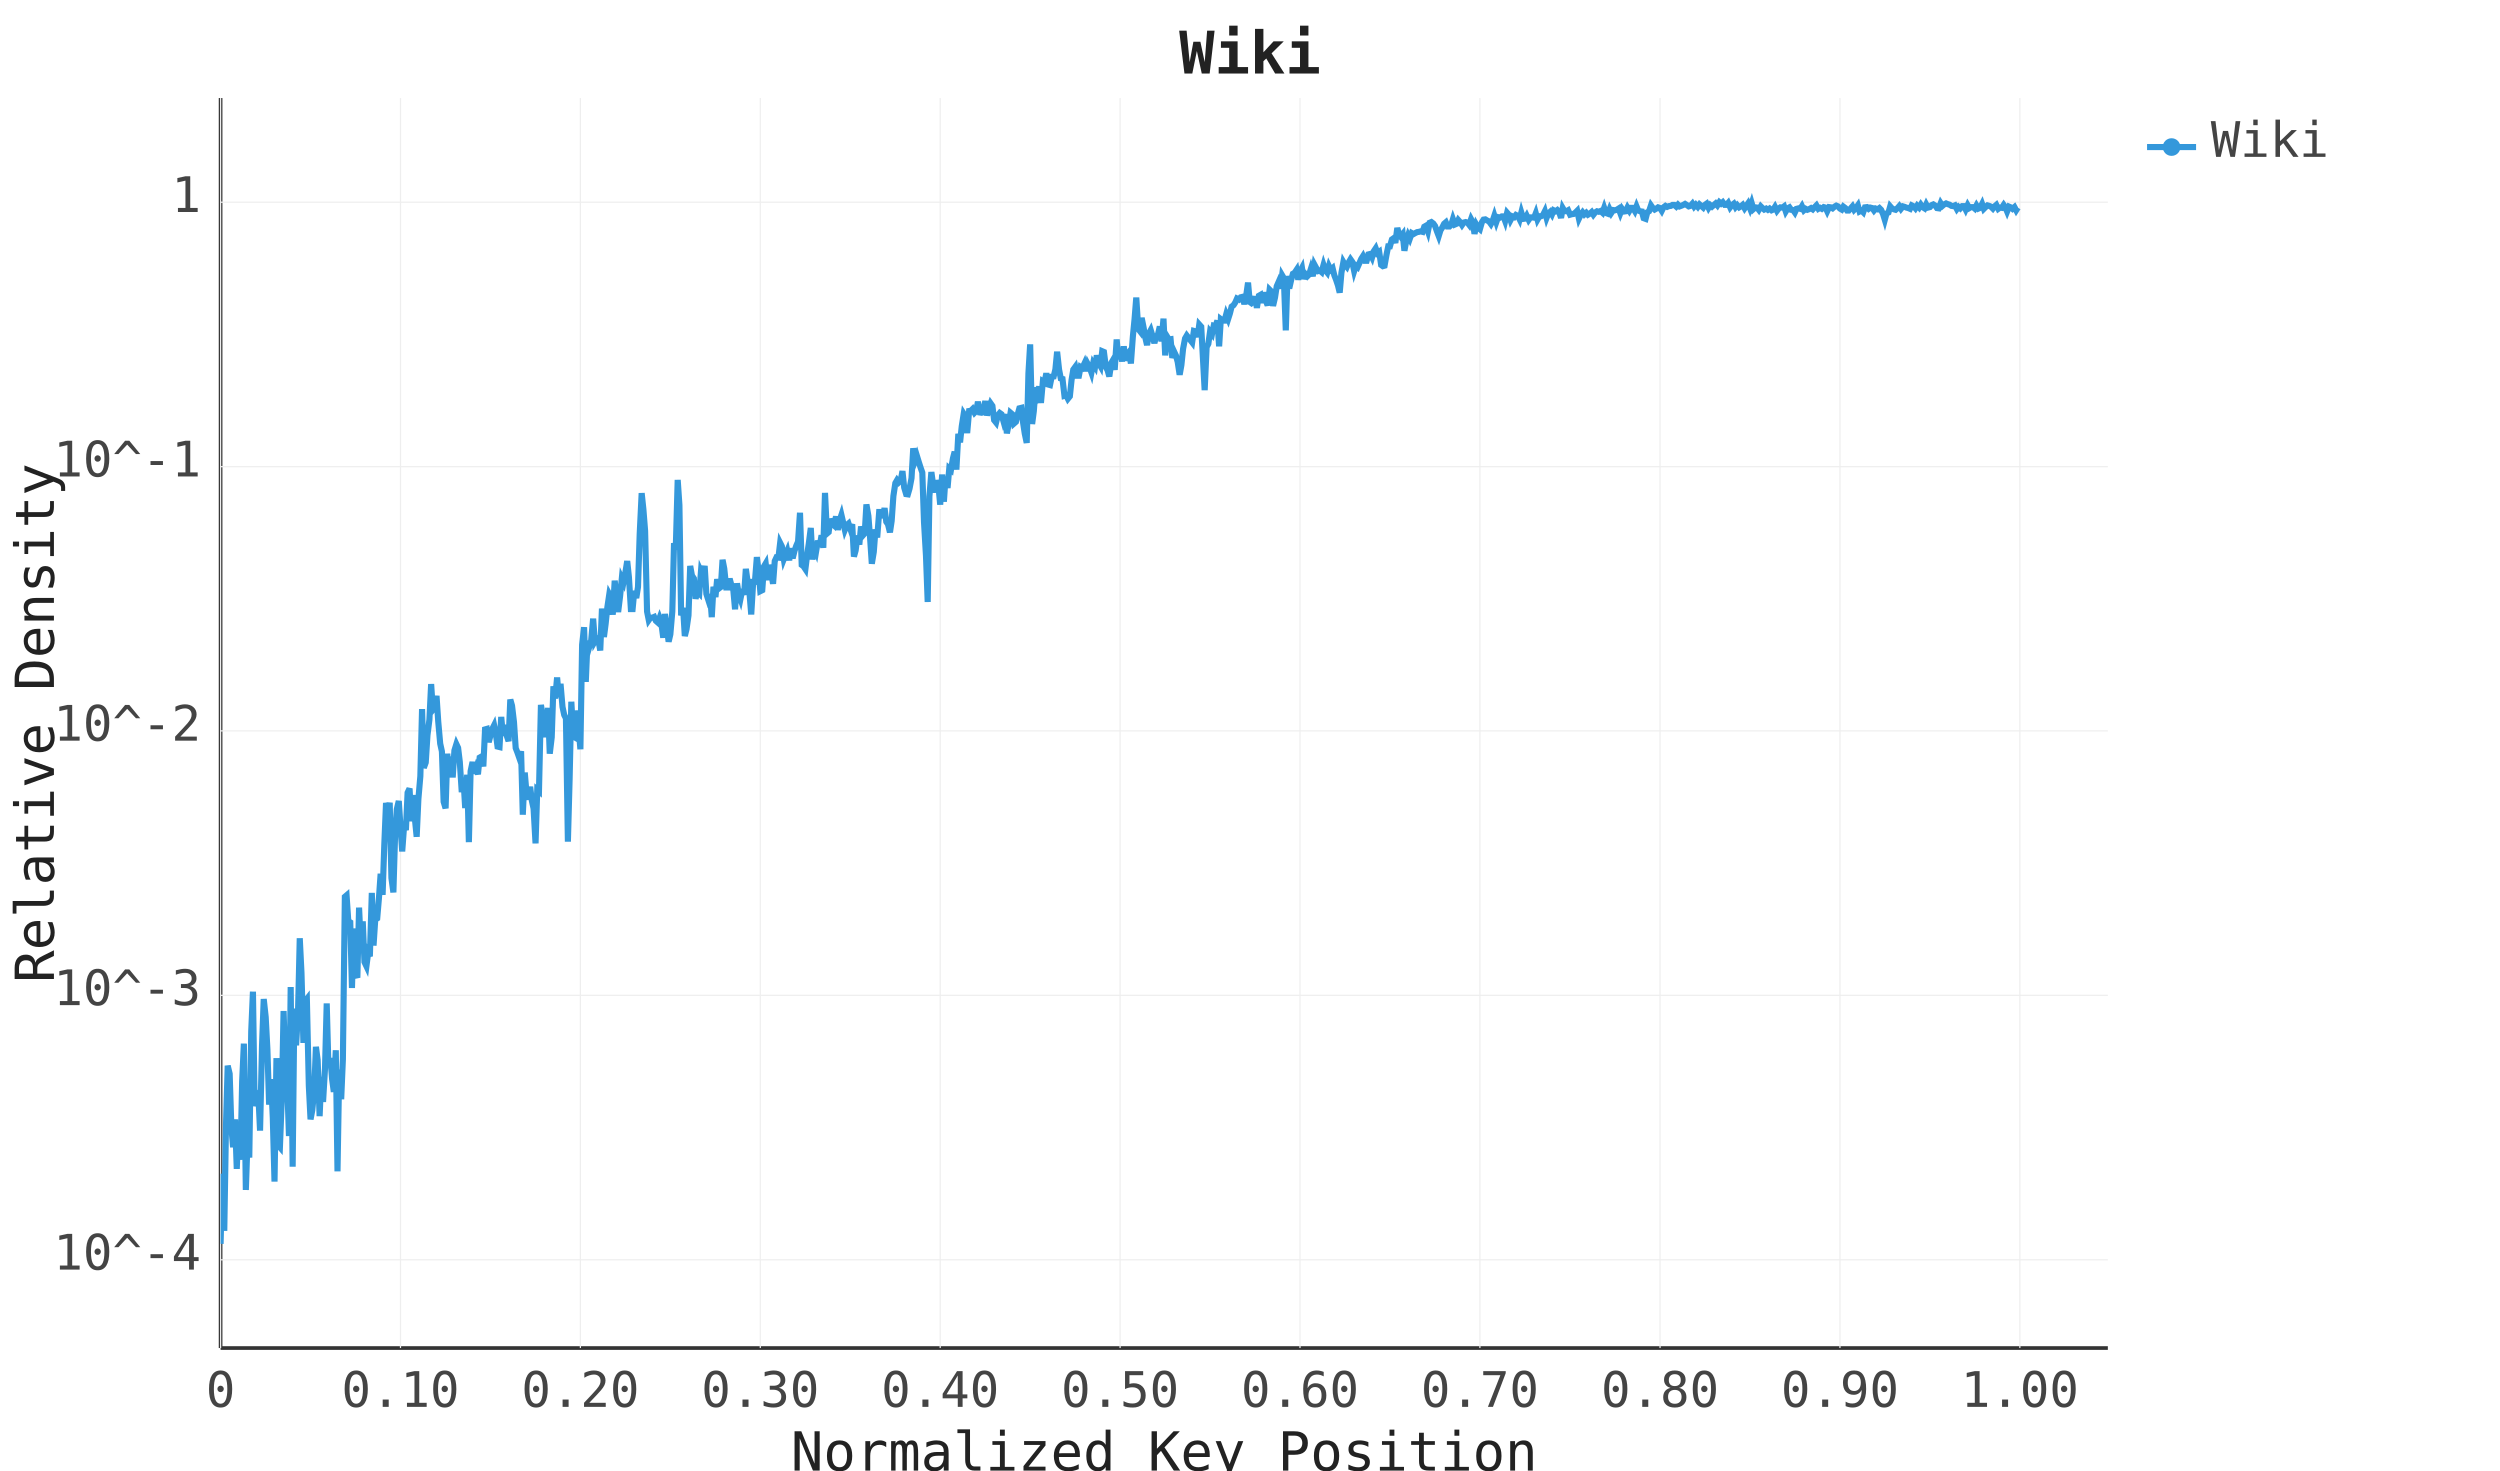
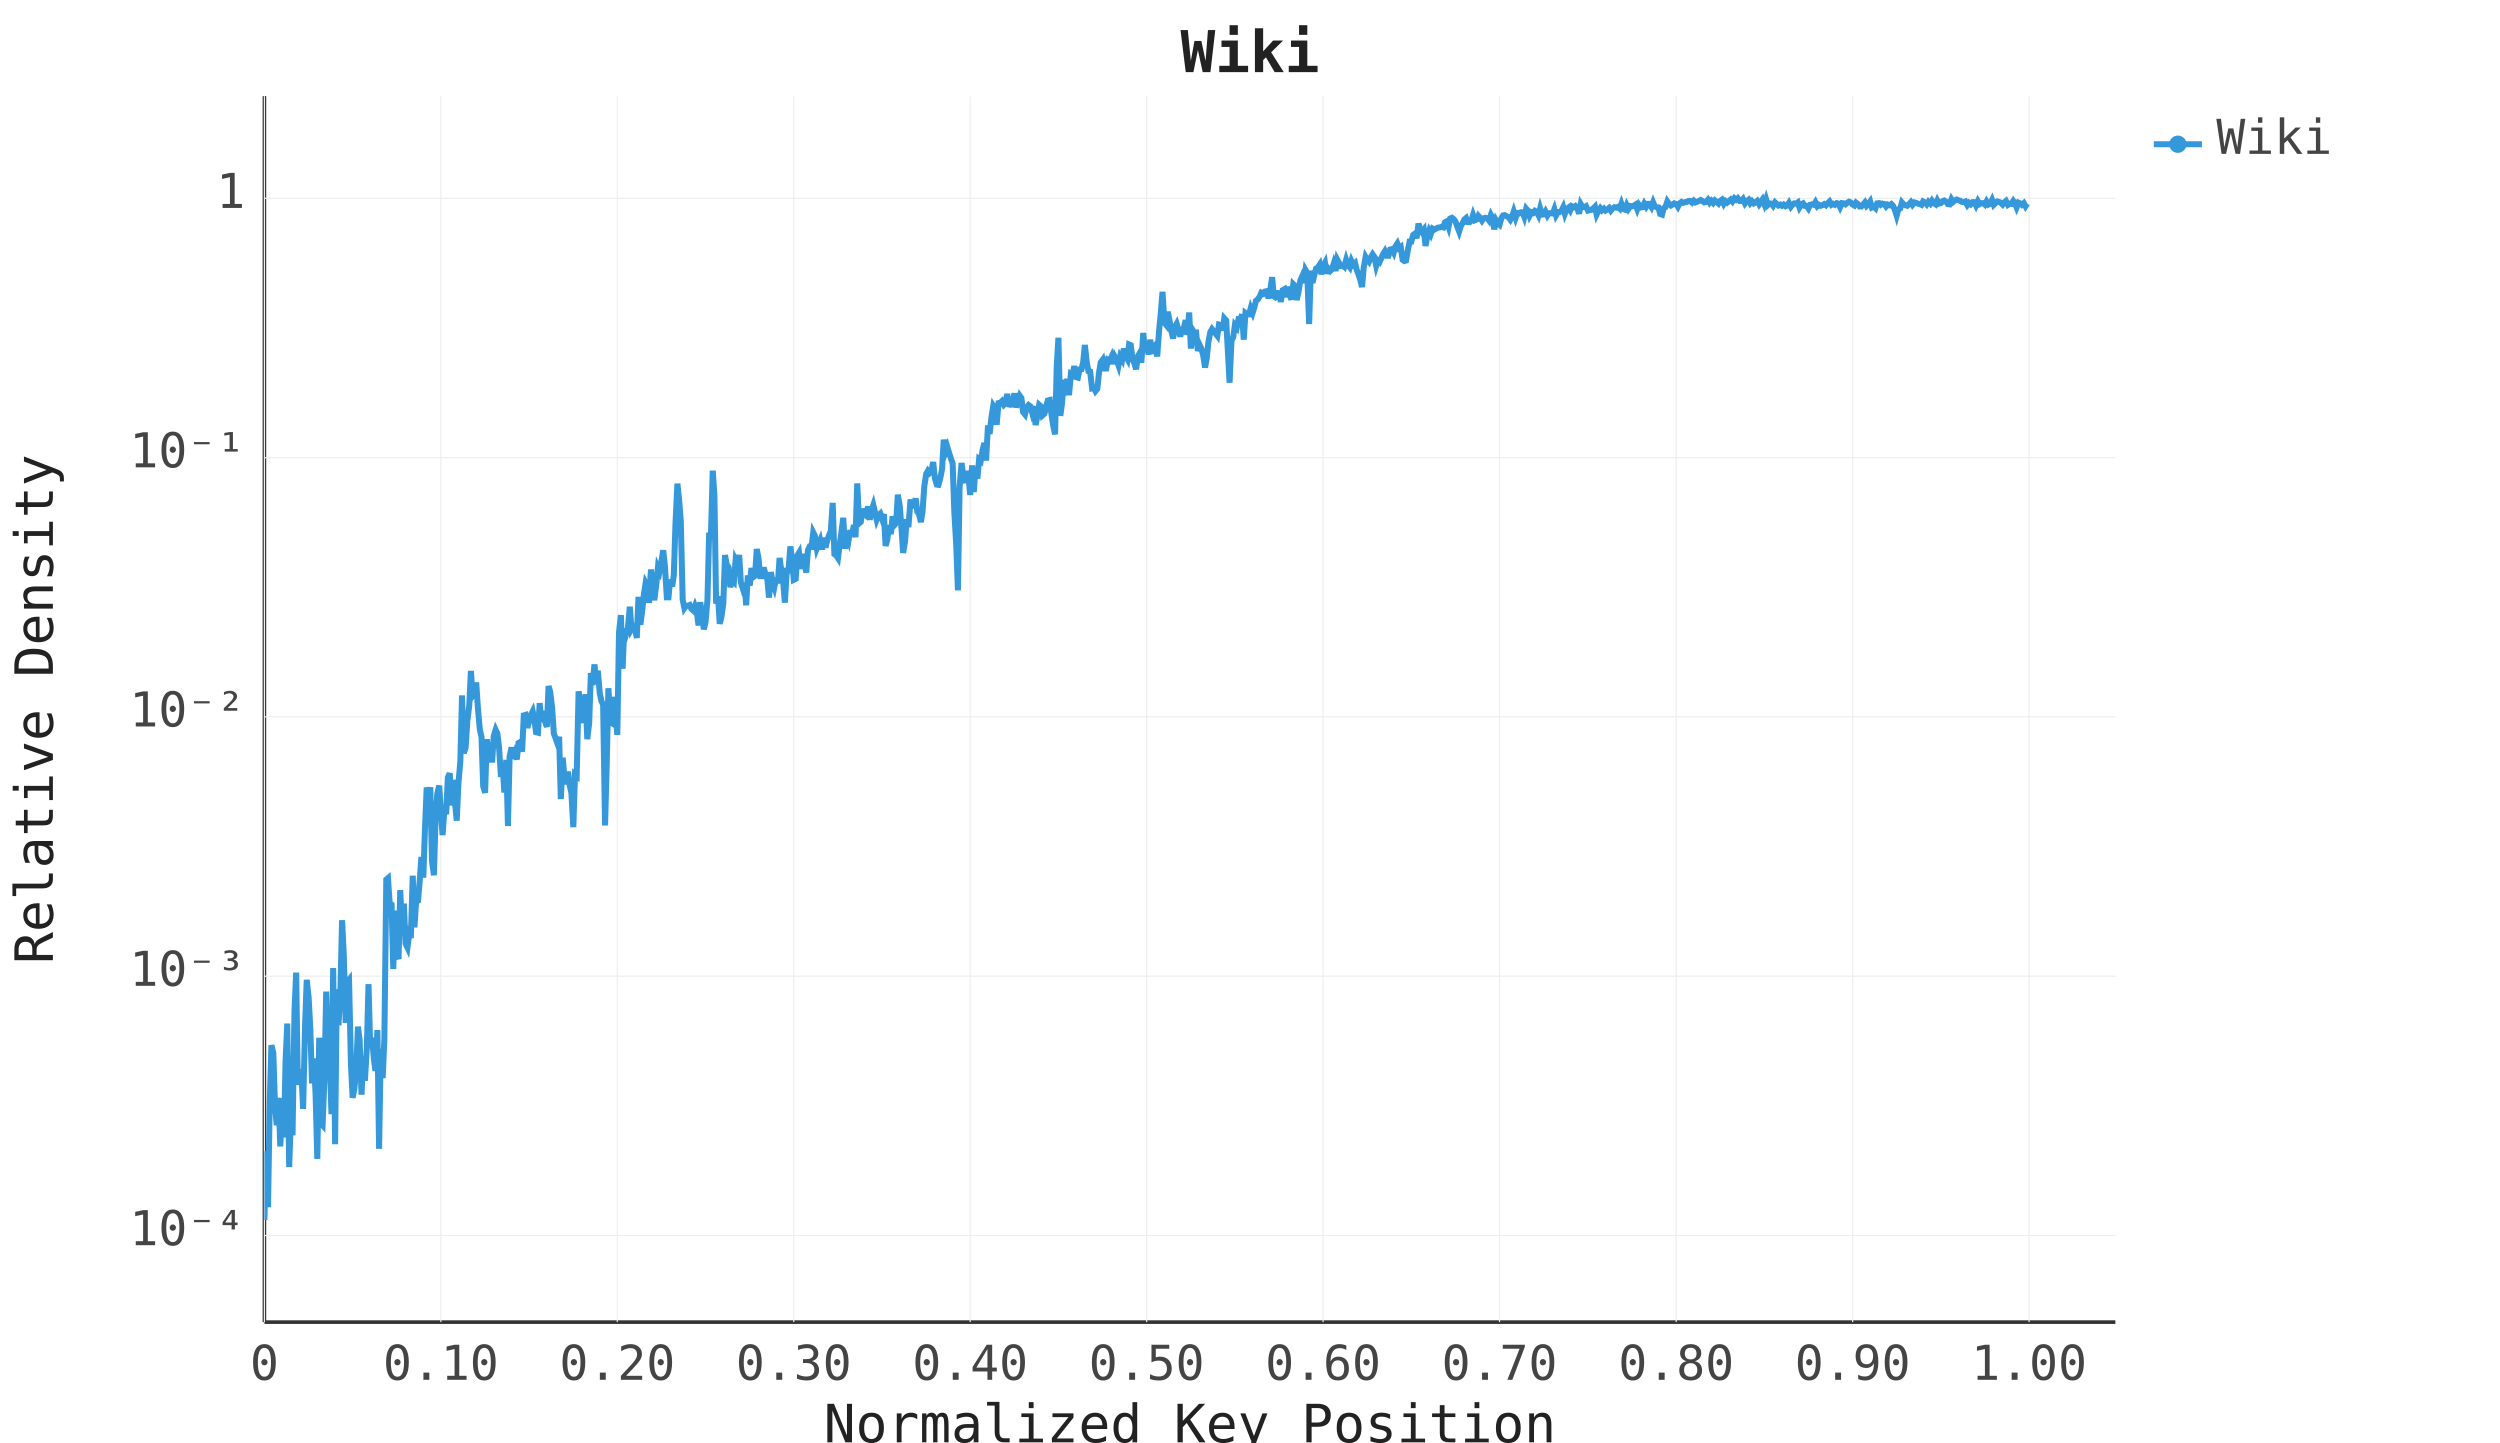
- <svg xmlns="http://www.w3.org/2000/svg" width="1020" height="600" viewBox="0 0 1020 600">
+ <svg xmlns="http://www.w3.org/2000/svg" width="1040" height="600" viewBox="0 0 1040 600">
  <defs>
    <clipPath id="plot-region">
-       <rect x="90.0" y="40.0" width="770.0" height="510.0" />
+       <rect x="110.0" y="40.0" width="770.0" height="510.0" />
    </clipPath>
  </defs>
  <style>text{font-family:Menlo,Monaco,monospace;font-size:22px;fill:#222} .axis{stroke:#333;stroke-width:1.5} .grid{stroke:#eee;stroke-width:0.5} .label{font-size:20px;fill:#444}</style>
-   <text x="510" y="30" text-anchor="middle" style="font-size:24px;font-weight:bold">Wiki</text>
-   <line class="axis" x1="90.0" y1="550.0" x2="860.0" y2="550.0" />
-   <line class="axis" x1="90.0" y1="40.0" x2="90.0" y2="550.0" />
-   <line class="grid" x1="90.0" y1="514.0" x2="860.0" y2="514.0" />
-   <text class="label" x="82.0" y="518.0" text-anchor="end">10^-4</text>
-   <line class="grid" x1="90.0" y1="406.1" x2="860.0" y2="406.1" />
-   <text class="label" x="82.0" y="410.1" text-anchor="end">10^-3</text>
-   <line class="grid" x1="90.0" y1="298.2" x2="860.0" y2="298.2" />
-   <text class="label" x="82.0" y="302.2" text-anchor="end">10^-2</text>
-   <line class="grid" x1="90.0" y1="190.4" x2="860.0" y2="190.4" />
-   <text class="label" x="82.0" y="194.4" text-anchor="end">10^-1</text>
-   <line class="grid" x1="90.0" y1="82.5" x2="860.0" y2="82.5" />
-   <text class="label" x="82.0" y="86.5" text-anchor="end">1</text>
-   <line class="grid" x1="90.0" y1="40.0" x2="90.0" y2="550.0" />
-   <text class="label" x="90.0" y="574.0" text-anchor="middle">0</text>
-   <line class="grid" x1="163.4" y1="40.0" x2="163.4" y2="550.0" />
-   <text class="label" x="163.4" y="574.0" text-anchor="middle">0.10</text>
-   <line class="grid" x1="236.8" y1="40.0" x2="236.8" y2="550.0" />
-   <text class="label" x="236.8" y="574.0" text-anchor="middle">0.20</text>
-   <line class="grid" x1="310.2" y1="40.0" x2="310.2" y2="550.0" />
-   <text class="label" x="310.2" y="574.0" text-anchor="middle">0.30</text>
-   <line class="grid" x1="383.6" y1="40.0" x2="383.6" y2="550.0" />
-   <text class="label" x="383.6" y="574.0" text-anchor="middle">0.40</text>
-   <line class="grid" x1="457.0" y1="40.0" x2="457.0" y2="550.0" />
-   <text class="label" x="457.0" y="574.0" text-anchor="middle">0.50</text>
-   <line class="grid" x1="530.4" y1="40.0" x2="530.4" y2="550.0" />
-   <text class="label" x="530.4" y="574.0" text-anchor="middle">0.60</text>
-   <line class="grid" x1="603.8" y1="40.0" x2="603.8" y2="550.0" />
-   <text class="label" x="603.8" y="574.0" text-anchor="middle">0.70</text>
-   <line class="grid" x1="677.3" y1="40.0" x2="677.3" y2="550.0" />
-   <text class="label" x="677.3" y="574.0" text-anchor="middle">0.80</text>
-   <line class="grid" x1="750.7" y1="40.0" x2="750.7" y2="550.0" />
-   <text class="label" x="750.7" y="574.0" text-anchor="middle">0.90</text>
-   <line class="grid" x1="824.1" y1="40.0" x2="824.1" y2="550.0" />
-   <text class="label" x="824.1" y="574.0" text-anchor="middle">1.00</text>
+   <text x="520" y="30" text-anchor="middle" style="font-size:24px;font-weight:bold">Wiki</text>
+   <line class="axis" x1="110.0" y1="550.0" x2="880.0" y2="550.0" />
+   <line class="axis" x1="110.0" y1="40.0" x2="110.0" y2="550.0" />
+   <line class="grid" x1="110.0" y1="514.0" x2="880.0" y2="514.0" />
+   <text class="label" x="102.0" y="518.0" text-anchor="end">10⁻⁴</text>
+   <line class="grid" x1="110.0" y1="406.1" x2="880.0" y2="406.1" />
+   <text class="label" x="102.0" y="410.1" text-anchor="end">10⁻³</text>
+   <line class="grid" x1="110.0" y1="298.2" x2="880.0" y2="298.2" />
+   <text class="label" x="102.0" y="302.2" text-anchor="end">10⁻²</text>
+   <line class="grid" x1="110.0" y1="190.4" x2="880.0" y2="190.4" />
+   <text class="label" x="102.0" y="194.4" text-anchor="end">10⁻¹</text>
+   <line class="grid" x1="110.0" y1="82.5" x2="880.0" y2="82.5" />
+   <text class="label" x="102.0" y="86.5" text-anchor="end">1</text>
+   <line class="grid" x1="110.0" y1="40.0" x2="110.0" y2="550.0" />
+   <text class="label" x="110.0" y="574.0" text-anchor="middle">0</text>
+   <line class="grid" x1="183.4" y1="40.0" x2="183.4" y2="550.0" />
+   <text class="label" x="183.4" y="574.0" text-anchor="middle">0.10</text>
+   <line class="grid" x1="256.8" y1="40.0" x2="256.8" y2="550.0" />
+   <text class="label" x="256.8" y="574.0" text-anchor="middle">0.20</text>
+   <line class="grid" x1="330.2" y1="40.0" x2="330.2" y2="550.0" />
+   <text class="label" x="330.2" y="574.0" text-anchor="middle">0.30</text>
+   <line class="grid" x1="403.6" y1="40.0" x2="403.6" y2="550.0" />
+   <text class="label" x="403.6" y="574.0" text-anchor="middle">0.40</text>
+   <line class="grid" x1="477.0" y1="40.0" x2="477.0" y2="550.0" />
+   <text class="label" x="477.0" y="574.0" text-anchor="middle">0.50</text>
+   <line class="grid" x1="550.4" y1="40.0" x2="550.4" y2="550.0" />
+   <text class="label" x="550.4" y="574.0" text-anchor="middle">0.60</text>
+   <line class="grid" x1="623.8" y1="40.0" x2="623.8" y2="550.0" />
+   <text class="label" x="623.8" y="574.0" text-anchor="middle">0.70</text>
+   <line class="grid" x1="697.3" y1="40.0" x2="697.3" y2="550.0" />
+   <text class="label" x="697.3" y="574.0" text-anchor="middle">0.80</text>
+   <line class="grid" x1="770.7" y1="40.0" x2="770.7" y2="550.0" />
+   <text class="label" x="770.7" y="574.0" text-anchor="middle">0.90</text>
+   <line class="grid" x1="844.1" y1="40.0" x2="844.1" y2="550.0" />
+   <text class="label" x="844.1" y="574.0" text-anchor="middle">1.00</text>
  <g clip-path="url(#plot-region)">
-     <polyline fill="none" stroke="#3498db" stroke-width="2.5" points="90.0,507.5 90.7,478.9 91.5,502.2 92.2,459.3 92.9,434.8 93.7,438.1 94.4,459.9 95.1,468.1 95.9,456.7 96.6,476.9 97.3,458.6 98.1,473.2 98.8,441.2 99.5,425.8 100.3,485.5 101.0,465.0 101.7,472.3 102.5,420.8 103.2,404.6 103.9,451.3 104.7,447.5 105.4,446.5 106.1,461.3 106.9,426.8 107.6,407.6 108.4,415.0 109.1,428.2 109.8,450.7 110.6,440.3 111.3,456.0 112.0,482.1 112.8,431.7 113.5,467.3 114.2,468.1 115.0,447.5 115.7,412.5 116.4,434.4 117.2,442.6 117.9,463.5 118.6,402.7 119.4,476.0 120.1,411.5 120.8,426.5 121.6,412.7 122.3,382.8 123.0,396.9 123.8,425.5 124.5,408.5 125.2,407.6 126.0,443.0 126.7,456.7 127.4,453.0 128.2,445.0 128.9,427.1 129.6,432.5 130.4,455.4 131.1,439.4 131.8,449.6 132.6,436.0 133.3,409.4 134.0,435.2 134.8,431.7 135.5,440.3 136.2,445.5 137.0,428.5 137.7,477.9 138.4,436.4 139.2,448.5 139.9,432.1 140.7,365.9 141.4,365.3 142.1,375.8 142.9,376.3 143.6,403.1 144.3,378.8 145.1,397.4 145.8,398.9 146.5,370.3 147.3,388.2 148.0,375.9 148.7,392.5 149.5,394.2 150.2,388.8 150.9,390.2 151.7,364.3 152.4,385.8 153.1,375.2 153.9,374.7 154.6,366.5 155.3,356.5 156.1,365.1 156.8,344.5 157.5,327.6 158.3,331.4 159.0,327.5 159.7,358.2 160.5,364.1 161.2,340.4 161.9,330.2 162.7,326.8 163.4,337.4 164.1,347.4 164.9,336.6 165.6,338.7 166.3,323.4 167.1,321.7 167.8,335.1 168.5,324.4 169.3,334.3 170.0,341.4 170.7,326.0 171.5,316.7 172.2,289.3 172.9,313.3 173.7,311.1 174.4,300.0 175.2,293.6 175.9,279.1 176.6,289.6 177.4,288.6 178.1,283.9 178.8,294.4 179.6,303.4 180.3,306.6 181.0,327.1 181.8,329.8 182.5,307.5 183.2,316.8 184.0,308.7 184.7,317.2 185.4,306.2 186.2,303.6 186.9,305.1 187.6,310.9 188.4,323.2 189.1,318.0 189.8,329.7 190.6,316.1 191.3,343.6 192.0,314.7 192.8,310.9 193.5,315.6 194.2,313.5 195.0,315.9 195.7,309.1 196.4,308.7 197.2,312.7 197.9,297.6 198.6,297.4 199.4,302.8 200.1,300.1 200.8,297.5 201.6,295.9 202.3,299.3 203.0,304.6 203.8,304.8 204.5,292.5 205.2,300.2 206.0,295.8 206.7,300.0 207.5,302.4 208.2,285.4 208.9,287.9 209.7,294.6 210.4,305.2 211.1,307.0 211.9,309.3 212.6,306.5 213.3,332.4 214.1,315.2 214.8,323.4 215.5,326.2 216.3,321.0 217.0,326.7 217.7,329.9 218.5,344.1 219.2,322.2 219.9,322.8 220.7,287.6 221.4,291.9 222.1,293.4 222.9,300.8 223.6,288.8 224.3,307.5 225.1,300.8 225.8,280.0 226.5,285.0 227.3,276.4 228.0,284.4 228.7,279.0 229.5,288.4 230.2,291.7 230.9,293.1 231.7,343.4 232.4,317.8 233.1,286.3 233.9,300.5 234.6,300.9 235.3,289.9 236.1,297.2 236.8,305.7 237.5,263.1 238.3,255.9 239.0,278.2 239.7,261.5 240.5,263.7 241.2,261.3 242.0,252.4 242.7,261.7 243.4,260.5 244.2,261.4 244.9,265.4 245.6,248.3 246.4,259.9 247.1,254.5 247.8,247.8 248.6,242.4 249.3,243.7 250.0,250.8 250.8,236.9 251.5,244.1 252.2,249.7 253.0,243.2 253.7,236.0 254.4,237.5 255.2,233.3 255.9,228.9 256.6,235.5 257.4,248.5 258.1,248.5 258.8,241.1 259.6,244.0 260.3,239.5 261.0,217.8 261.8,201.2 262.5,207.8 263.2,216.6 264.0,249.5 264.7,253.0 265.4,252.0 266.2,252.0 266.9,251.7 267.6,253.3 268.4,254.0 269.1,252.1 269.8,254.0 270.6,260.2 271.3,250.5 272.0,255.8 272.8,261.8 273.5,258.8 274.3,249.5 275.0,221.6 275.7,224.3 276.5,195.8 277.2,206.1 277.9,251.1 278.7,248.0 279.4,259.5 280.1,256.7 280.9,251.1 281.6,230.9 282.3,234.8 283.1,236.0 283.8,244.3 284.5,241.3 285.3,242.1 286.0,233.1 286.7,234.6 287.5,230.9 288.2,242.3 288.9,244.5 289.7,242.5 290.4,251.8 291.1,239.4 291.9,243.6 292.6,236.3 293.3,240.1 294.1,239.5 294.8,228.4 295.5,232.0 296.3,239.7 297.0,239.7 297.7,236.1 298.5,239.1 299.2,240.8 299.9,248.6 300.7,238.0 301.4,242.4 302.1,244.4 302.9,240.4 303.6,242.7 304.3,232.1 305.1,237.8 305.8,242.1 306.5,250.7 307.3,237.4 308.0,237.4 308.8,227.3 309.5,233.0 310.2,241.2 311.0,240.8 311.7,231.1 312.4,229.9 313.2,236.7 313.9,230.5 314.6,233.2 315.4,238.2 316.1,228.9 316.8,227.4 317.6,227.5 318.3,221.5 319.0,222.9 319.8,228.1 320.5,226.3 321.2,224.7 322.0,228.6 322.7,223.7 323.4,227.8 324.2,224.6 324.9,222.6 325.6,221.0 326.4,209.2 327.1,230.5 327.8,231.0 328.6,232.2 329.3,226.5 330.0,221.7 330.8,215.4 331.5,228.3 332.2,222.6 333.0,224.8 333.7,220.6 334.4,223.0 335.2,218.4 335.9,223.5 336.6,201.1 337.4,217.7 338.1,217.1 338.8,211.7 339.6,213.8 340.3,214.4 341.1,210.7 341.8,216.2 342.5,212.5 343.3,210.1 344.0,213.1 344.7,216.2 345.5,214.2 346.2,213.6 346.9,215.7 347.7,213.9 348.4,227.1 349.1,224.6 349.9,218.5 350.6,222.2 351.3,214.8 352.1,218.4 352.8,217.6 353.5,205.8 354.3,210.5 355.0,219.5 355.7,230.0 356.5,225.2 357.2,216.0 357.9,219.3 358.7,208.9 359.4,208.9 360.1,211.3 360.9,207.3 361.6,212.9 362.3,213.9 363.1,217.2 363.8,212.5 364.5,202.4 365.3,197.1 366.0,195.9 366.7,196.8 367.5,196.0 368.2,192.2 368.9,198.9 369.7,201.6 370.4,201.7 371.1,199.3 371.9,195.1 372.6,182.9 373.4,187.9 374.1,186.0 374.8,188.3 375.6,190.8 376.3,192.8 377.0,213.1 377.8,226.8 378.5,245.6 379.2,202.5 380.0,192.6 380.7,197.7 381.4,200.9 382.2,196.0 382.9,198.4 383.6,205.9 384.4,193.6 385.1,204.7 385.8,194.5 386.6,199.1 387.3,191.1 388.0,191.7 388.8,187.0 389.5,184.3 390.2,191.6 391.0,177.0 391.7,180.5 392.4,173.9 393.2,168.8 393.9,169.9 394.6,176.7 395.4,167.7 396.1,167.6 396.8,166.9 397.6,168.4 398.3,167.7 399.0,163.9 399.8,168.3 400.5,168.4 401.2,168.2 402.0,163.6 402.7,169.5 403.4,167.0 404.2,164.6 404.9,165.6 405.6,171.4 406.4,172.4 407.1,169.5 407.9,168.5 408.6,169.0 409.3,171.5 410.1,169.0 410.8,176.8 411.5,173.4 412.3,168.4 413.0,169.0 413.7,172.8 414.5,172.1 415.2,169.1 415.9,166.6 416.7,166.4 417.4,172.3 418.1,176.9 418.9,180.7 419.6,152.3 420.3,140.5 421.1,173.0 421.8,167.7 422.5,158.1 423.3,160.5 424.0,157.7 424.7,164.4 425.5,155.5 426.2,155.9 426.9,152.3 427.7,156.9 428.4,157.1 429.1,153.7 429.9,153.6 430.6,150.7 431.3,143.5 432.1,150.8 432.8,154.4 433.5,154.6 434.3,161.5 435.0,161.3 435.7,162.7 436.5,161.7 437.2,155.0 437.9,150.8 438.7,149.7 439.4,153.3 440.2,153.3 440.9,149.7 441.6,150.1 442.4,148.4 443.1,151.4 443.8,148.5 444.6,150.0 445.3,152.0 446.0,148.3 446.8,149.6 447.5,145.0 448.2,148.0 449.0,149.4 449.7,143.3 450.4,143.6 451.2,149.8 451.9,151.1 452.6,153.6 453.4,148.1 454.1,146.9 454.8,150.9 455.6,138.5 456.3,146.6 457.0,142.0 457.8,147.5 458.5,141.3 459.2,147.1 460.0,144.5 460.7,143.6 461.4,148.3 462.2,137.4 462.9,130.2 463.6,121.4 464.4,134.2 465.1,135.1 465.8,129.7 466.6,133.7 467.3,137.8 468.0,140.8 468.8,136.0 469.5,134.7 470.2,137.0 471.0,140.0 471.7,137.1 472.4,136.7 473.2,133.2 473.9,139.3 474.7,130.0 475.4,145.0 476.1,137.2 476.9,138.5 477.6,138.4 478.3,146.0 479.1,143.6 479.8,145.1 480.5,147.7 481.3,152.9 482.0,149.0 482.7,142.3 483.5,138.1 484.2,136.9 484.9,137.8 485.7,138.8 486.4,139.7 487.1,135.0 487.9,135.2 488.6,137.5 489.3,132.4 490.1,133.3 490.8,146.3 491.5,159.2 492.3,141.6 493.0,140.3 493.7,135.3 494.5,136.3 495.2,132.9 495.9,133.1 496.7,130.8 497.4,141.3 498.1,130.2 498.9,130.8 499.6,130.8 500.3,128.2 501.1,130.1 501.8,127.9 502.5,125.1 503.3,124.5 504.0,123.4 504.7,121.8 505.5,122.2 506.2,121.3 507.0,121.1 507.7,124.1 508.4,120.9 509.2,115.3 509.9,123.2 510.6,123.7 511.4,123.0 512.1,121.0 512.8,125.6 513.6,120.7 514.3,120.3 515.0,123.6 515.8,119.3 516.5,122.8 517.2,124.6 518.0,118.2 518.7,118.9 519.4,124.8 520.2,121.4 520.9,116.8 521.6,115.2 522.4,117.7 523.1,112.3 523.8,113.5 524.6,134.8 525.3,112.6 526.0,117.7 526.8,114.2 527.5,111.7 528.2,111.3 529.0,110.1 529.7,114.1 530.4,110.8 531.2,109.3 531.9,113.8 532.6,111.8 533.4,112.7 534.1,112.0 534.8,109.8 535.6,112.7 536.3,108.0 537.0,109.3 537.8,110.6 538.5,110.4 539.2,111.0 540.0,108.1 540.7,110.2 541.5,111.2 542.2,108.6 542.9,110.1 543.7,109.4 544.4,112.3 545.1,114.1 545.9,116.5 546.6,119.4 547.3,111.3 548.1,106.9 548.8,108.1 549.5,108.9 550.3,107.0 551.0,105.8 551.7,106.8 552.5,110.6 553.2,108.4 553.9,109.0 554.7,107.2 555.4,105.6 556.1,104.5 556.9,106.4 557.6,106.4 558.3,103.8 559.1,103.6 559.8,105.0 560.5,102.5 561.3,101.3 562.0,103.2 562.7,102.7 563.5,108.1 564.2,108.6 564.9,108.4 565.7,103.9 566.4,100.5 567.1,100.5 567.9,97.7 568.6,97.2 569.3,99.1 570.1,93.0 570.8,95.5 571.5,96.5 572.3,95.5 573.0,102.3 573.8,98.1 574.5,96.0 575.2,97.4 576.0,95.1 576.7,95.5 577.4,95.1 578.2,94.7 578.9,94.6 579.6,94.4 580.4,94.6 581.1,92.5 581.8,92.1 582.6,94.4 583.3,90.9 584.0,90.6 584.8,91.2 585.5,92.2 586.2,94.2 587.0,96.3 587.7,94.0 588.4,92.9 589.2,91.3 589.9,90.7 590.6,92.4 591.4,92.4 592.1,91.7 592.8,89.4 593.6,91.6 594.3,91.3 595.0,89.8 595.8,90.7 596.5,91.8 597.2,90.8 598.0,90.6 598.7,90.8 599.4,91.7 600.2,89.4 600.9,90.7 601.6,95.4 602.4,91.7 603.1,92.9 603.8,93.5 604.6,90.7 605.3,89.6 606.0,89.5 606.8,90.0 607.5,90.3 608.3,91.4 609.0,90.1 609.7,88.0 610.5,90.6 611.2,88.6 611.9,88.8 612.7,88.3 613.4,88.3 614.1,90.2 614.9,86.8 615.6,87.6 616.3,89.8 617.1,88.3 617.8,88.6 618.5,87.7 619.3,88.1 620.0,89.5 620.7,86.7 621.5,89.3 622.2,89.2 622.9,88.0 623.7,89.7 624.4,88.7 625.1,88.7 625.9,88.8 626.6,87.0 627.3,89.6 628.1,88.2 628.8,88.2 629.5,87.8 630.3,86.2 631.0,88.9 631.7,87.1 632.5,86.4 633.2,87.5 633.9,85.8 634.7,86.2 635.4,85.7 636.1,86.4 636.9,88.9 637.6,84.9 638.3,86.1 639.1,86.2 639.8,85.8 640.6,87.6 641.3,87.4 642.0,87.3 642.8,86.7 643.5,86.0 644.2,89.2 645.0,87.5 645.7,86.6 646.4,87.5 647.2,86.8 647.9,87.6 648.6,87.2 649.4,86.5 650.1,87.6 650.8,86.7 651.6,86.2 652.3,86.4 653.0,86.1 653.8,86.8 654.5,84.8 655.2,86.9 656.0,87.2 656.7,85.4 657.4,86.9 658.2,85.7 658.9,85.8 659.6,85.6 660.4,85.1 661.1,87.0 661.8,85.2 662.6,86.3 663.3,86.2 664.0,84.7 664.8,86.0 665.5,84.8 666.2,84.8 667.0,86.1 667.7,84.2 668.4,85.9 669.2,86.2 669.9,86.3 670.6,89.0 671.4,89.3 672.1,86.6 672.8,86.2 673.6,83.8 674.3,84.8 675.1,85.5 675.8,85.1 676.5,84.6 677.3,84.9 678.0,86.0 678.7,84.6 679.5,84.0 680.2,84.4 680.9,84.1 681.7,84.0 682.4,83.6 683.1,83.6 683.9,84.3 684.6,83.5 685.3,84.2 686.1,83.9 686.8,83.6 687.5,83.2 688.3,83.7 689.0,84.2 689.7,84.0 690.5,83.1 691.2,84.3 691.9,83.5 692.7,84.4 693.4,83.4 694.1,84.0 694.9,84.7 695.6,83.6 696.3,83.1 697.1,84.8 697.8,83.7 698.5,84.3 699.3,83.6 700.0,83.0 700.7,83.8 701.5,82.5 702.2,83.1 702.9,82.5 703.7,83.6 704.4,83.6 705.1,82.8 705.9,84.6 706.6,83.7 707.4,83.1 708.1,84.5 708.8,83.7 709.6,84.6 710.3,84.2 711.0,83.6 711.8,85.0 712.5,84.0 713.2,83.0 714.0,85.0 714.7,82.9 715.4,85.3 716.2,84.6 716.9,84.7 717.6,85.6 718.4,84.2 719.1,84.9 719.8,85.5 720.6,85.1 721.3,85.6 722.0,85.1 722.8,85.8 723.5,85.5 724.2,84.4 725.0,86.0 725.7,85.1 726.4,84.6 727.2,84.7 727.9,84.2 728.6,86.3 729.4,85.0 730.1,84.6 730.8,85.6 731.6,85.7 732.3,86.7 733.0,85.2 733.8,85.0 734.5,85.2 735.2,84.1 736.0,85.8 736.7,85.2 737.4,85.6 738.2,85.3 738.9,84.9 739.6,85.4 740.4,84.5 741.1,83.8 741.9,85.2 742.6,84.8 743.3,85.2 744.1,84.5 744.8,84.7 745.5,86.2 746.3,84.5 747.0,84.6 747.7,85.0 748.5,84.3 749.2,83.9 749.9,84.2 750.7,85.1 751.4,85.5 752.1,84.3 752.9,84.9 753.6,85.9 754.3,85.9 755.1,85.0 755.8,84.2 756.5,85.6 757.3,84.8 758.0,83.8 758.7,86.3 759.5,85.9 760.2,86.6 760.9,84.6 761.7,84.5 762.4,85.2 763.1,84.7 763.9,84.9 764.6,85.9 765.3,85.1 766.1,85.4 766.8,84.9 767.5,85.6 768.3,87.4 769.0,89.7 769.7,87.1 770.5,86.7 771.2,84.2 771.9,85.0 772.7,85.4 773.4,85.6 774.2,84.9 774.9,84.1 775.6,85.2 776.4,84.2 777.1,84.4 777.8,84.7 778.6,84.9 779.3,85.2 780.0,83.8 780.8,84.2 781.5,85.0 782.2,83.9 783.0,84.7 783.7,83.5 784.4,84.5 785.2,85.0 785.9,83.4 786.6,84.7 787.4,84.5 788.1,83.7 788.8,83.4 789.6,83.9 790.3,84.9 791.0,85.0 791.8,82.9 792.5,84.0 793.2,83.4 794.0,83.0 794.7,83.3 795.4,83.5 796.2,84.0 796.9,84.1 797.6,83.8 798.4,85.3 799.1,84.4 799.8,85.0 800.6,84.1 801.3,84.1 802.0,85.5 802.8,83.7 803.5,84.9 804.2,84.5 805.0,84.5 805.7,85.1 806.4,83.8 807.2,85.1 807.9,84.8 808.7,83.2 809.4,85.2 810.1,84.5 810.9,83.8 811.6,84.0 812.3,84.3 813.1,85.1 813.8,84.2 814.5,83.6 815.3,85.2 816.0,84.7 816.7,84.8 817.5,83.6 818.2,84.6 818.9,86.3 819.7,84.3 820.4,84.6 821.1,85.2 821.9,84.5 822.6,85.8 823.3,84.7" />
+     <polyline fill="none" stroke="#3498db" stroke-width="2.5" points="110.0,507.5 110.7,478.9 111.5,502.2 112.2,459.3 112.9,434.8 113.7,438.1 114.4,459.9 115.1,468.1 115.9,456.7 116.6,476.9 117.3,458.6 118.1,473.2 118.8,441.2 119.5,425.8 120.3,485.5 121.0,465.0 121.7,472.3 122.5,420.8 123.2,404.6 123.9,451.3 124.7,447.5 125.4,446.5 126.1,461.3 126.9,426.8 127.6,407.6 128.4,415.0 129.1,428.2 129.8,450.7 130.6,440.3 131.3,456.0 132.0,482.1 132.8,431.7 133.5,467.3 134.2,468.1 135.0,447.5 135.7,412.5 136.4,434.4 137.2,442.6 137.9,463.5 138.6,402.7 139.4,476.0 140.1,411.5 140.8,426.5 141.6,412.7 142.3,382.8 143.0,396.9 143.8,425.5 144.5,408.5 145.2,407.6 146.0,443.0 146.7,456.7 147.4,453.0 148.2,445.0 148.9,427.1 149.6,432.5 150.4,455.4 151.1,439.4 151.8,449.6 152.6,436.0 153.3,409.4 154.0,435.2 154.8,431.7 155.5,440.3 156.2,445.5 157.0,428.5 157.7,477.9 158.4,436.4 159.2,448.5 159.9,432.1 160.7,365.9 161.4,365.3 162.1,375.8 162.9,376.3 163.6,403.1 164.3,378.8 165.1,397.4 165.8,398.9 166.5,370.3 167.3,388.2 168.0,375.9 168.7,392.5 169.5,394.2 170.2,388.8 170.9,390.2 171.7,364.3 172.4,385.8 173.1,375.2 173.9,374.7 174.6,366.5 175.3,356.5 176.1,365.1 176.8,344.5 177.5,327.6 178.3,331.4 179.0,327.5 179.7,358.2 180.5,364.1 181.2,340.4 181.9,330.2 182.7,326.8 183.4,337.4 184.1,347.4 184.9,336.6 185.6,338.7 186.3,323.4 187.1,321.7 187.8,335.1 188.5,324.4 189.3,334.3 190.0,341.4 190.7,326.0 191.5,316.7 192.2,289.3 192.9,313.3 193.7,311.1 194.4,300.0 195.2,293.6 195.9,279.1 196.6,289.6 197.4,288.6 198.1,283.9 198.8,294.4 199.6,303.4 200.3,306.6 201.0,327.1 201.8,329.8 202.5,307.5 203.2,316.8 204.0,308.7 204.7,317.2 205.4,306.2 206.2,303.6 206.9,305.1 207.6,310.9 208.4,323.2 209.1,318.0 209.8,329.7 210.6,316.1 211.3,343.6 212.0,314.7 212.8,310.9 213.5,315.6 214.2,313.5 215.0,315.9 215.7,309.1 216.4,308.7 217.2,312.7 217.9,297.6 218.6,297.4 219.4,302.8 220.1,300.1 220.8,297.5 221.6,295.9 222.3,299.3 223.0,304.6 223.8,304.8 224.5,292.5 225.2,300.2 226.0,295.8 226.7,300.0 227.5,302.4 228.2,285.4 228.9,287.9 229.7,294.6 230.4,305.2 231.1,307.0 231.9,309.3 232.6,306.5 233.3,332.4 234.1,315.2 234.8,323.4 235.5,326.2 236.3,321.0 237.0,326.7 237.7,329.9 238.5,344.1 239.2,322.2 239.9,322.8 240.7,287.6 241.4,291.9 242.1,293.4 242.9,300.8 243.6,288.8 244.3,307.5 245.1,300.8 245.8,280.0 246.5,285.0 247.3,276.4 248.0,284.4 248.7,279.0 249.5,288.4 250.2,291.7 250.9,293.1 251.7,343.4 252.4,317.8 253.1,286.3 253.9,300.5 254.6,300.9 255.3,289.9 256.1,297.2 256.8,305.7 257.5,263.1 258.3,255.9 259.0,278.2 259.7,261.5 260.5,263.7 261.2,261.3 262.0,252.4 262.7,261.7 263.4,260.5 264.2,261.4 264.9,265.4 265.6,248.3 266.4,259.9 267.1,254.5 267.8,247.8 268.6,242.4 269.3,243.7 270.0,250.8 270.8,236.9 271.5,244.1 272.2,249.7 273.0,243.2 273.7,236.0 274.4,237.5 275.2,233.3 275.9,228.9 276.6,235.5 277.4,248.5 278.1,248.5 278.8,241.1 279.6,244.0 280.3,239.5 281.0,217.8 281.8,201.2 282.5,207.8 283.2,216.6 284.0,249.5 284.7,253.0 285.4,252.0 286.2,252.0 286.9,251.7 287.6,253.3 288.4,254.0 289.1,252.1 289.8,254.0 290.6,260.2 291.3,250.5 292.0,255.8 292.8,261.8 293.5,258.8 294.3,249.5 295.0,221.6 295.7,224.3 296.5,195.8 297.2,206.1 297.9,251.1 298.7,248.0 299.4,259.5 300.1,256.7 300.9,251.1 301.6,230.9 302.3,234.8 303.1,236.0 303.8,244.3 304.5,241.3 305.3,242.1 306.0,233.1 306.7,234.6 307.5,230.9 308.2,242.3 308.9,244.5 309.7,242.5 310.4,251.8 311.1,239.4 311.9,243.6 312.6,236.3 313.3,240.1 314.1,239.5 314.8,228.4 315.5,232.0 316.3,239.7 317.0,239.7 317.7,236.1 318.5,239.1 319.2,240.8 319.9,248.6 320.7,238.0 321.4,242.4 322.1,244.4 322.9,240.4 323.6,242.7 324.3,232.1 325.1,237.8 325.8,242.1 326.5,250.7 327.3,237.4 328.0,237.4 328.8,227.3 329.5,233.0 330.2,241.2 331.0,240.8 331.7,231.1 332.4,229.9 333.2,236.7 333.9,230.5 334.6,233.2 335.4,238.2 336.1,228.9 336.8,227.4 337.6,227.5 338.3,221.5 339.0,222.9 339.8,228.1 340.5,226.3 341.2,224.7 342.0,228.6 342.7,223.7 343.4,227.8 344.2,224.6 344.9,222.6 345.6,221.0 346.4,209.2 347.1,230.5 347.8,231.0 348.6,232.2 349.3,226.5 350.0,221.7 350.8,215.4 351.5,228.3 352.2,222.6 353.0,224.8 353.7,220.6 354.4,223.0 355.2,218.4 355.9,223.5 356.6,201.1 357.4,217.7 358.1,217.1 358.8,211.7 359.6,213.8 360.3,214.4 361.1,210.7 361.8,216.2 362.5,212.5 363.3,210.1 364.0,213.1 364.7,216.2 365.5,214.2 366.2,213.6 366.9,215.7 367.7,213.9 368.4,227.1 369.1,224.6 369.9,218.5 370.6,222.2 371.3,214.8 372.1,218.4 372.8,217.6 373.5,205.8 374.3,210.5 375.0,219.5 375.7,230.0 376.5,225.2 377.2,216.0 377.9,219.3 378.7,208.9 379.4,208.9 380.1,211.3 380.9,207.3 381.6,212.9 382.3,213.9 383.1,217.2 383.8,212.5 384.5,202.4 385.3,197.1 386.0,195.9 386.7,196.8 387.5,196.0 388.2,192.2 388.9,198.9 389.7,201.6 390.4,201.7 391.1,199.3 391.9,195.1 392.6,182.9 393.4,187.9 394.1,186.0 394.8,188.3 395.6,190.8 396.3,192.8 397.0,213.1 397.8,226.8 398.5,245.6 399.2,202.5 400.0,192.6 400.7,197.7 401.4,200.9 402.2,196.0 402.9,198.4 403.6,205.9 404.4,193.6 405.1,204.7 405.8,194.5 406.6,199.1 407.3,191.1 408.0,191.7 408.8,187.0 409.5,184.3 410.2,191.6 411.0,177.0 411.7,180.5 412.4,173.9 413.2,168.8 413.9,169.9 414.6,176.7 415.4,167.7 416.1,167.6 416.8,166.9 417.6,168.4 418.3,167.7 419.0,163.9 419.8,168.3 420.5,168.4 421.2,168.2 422.0,163.6 422.7,169.5 423.4,167.0 424.2,164.6 424.9,165.6 425.6,171.4 426.4,172.4 427.1,169.5 427.9,168.5 428.6,169.0 429.3,171.5 430.1,169.0 430.8,176.8 431.5,173.4 432.3,168.4 433.0,169.0 433.7,172.8 434.5,172.1 435.2,169.1 435.9,166.6 436.7,166.4 437.4,172.3 438.1,176.9 438.9,180.7 439.6,152.3 440.3,140.5 441.1,173.0 441.8,167.7 442.5,158.1 443.3,160.5 444.0,157.7 444.7,164.4 445.5,155.5 446.2,155.9 446.9,152.3 447.7,156.9 448.4,157.1 449.1,153.7 449.9,153.6 450.6,150.7 451.3,143.5 452.1,150.8 452.8,154.4 453.5,154.6 454.3,161.5 455.0,161.3 455.7,162.7 456.5,161.7 457.2,155.0 457.9,150.8 458.7,149.7 459.4,153.3 460.2,153.3 460.9,149.7 461.6,150.1 462.4,148.4 463.1,151.4 463.8,148.5 464.6,150.0 465.3,152.0 466.0,148.3 466.8,149.6 467.5,145.0 468.2,148.0 469.0,149.4 469.7,143.3 470.4,143.6 471.2,149.8 471.9,151.1 472.6,153.6 473.4,148.1 474.1,146.9 474.8,150.9 475.6,138.5 476.3,146.6 477.0,142.0 477.8,147.5 478.5,141.3 479.2,147.1 480.0,144.5 480.7,143.6 481.4,148.3 482.2,137.4 482.9,130.2 483.6,121.4 484.4,134.2 485.1,135.1 485.8,129.7 486.6,133.7 487.3,137.8 488.0,140.8 488.8,136.0 489.5,134.7 490.2,137.0 491.0,140.0 491.7,137.1 492.4,136.7 493.2,133.2 493.9,139.3 494.7,130.0 495.4,145.0 496.1,137.2 496.9,138.5 497.6,138.4 498.3,146.0 499.1,143.6 499.8,145.1 500.5,147.7 501.3,152.9 502.0,149.0 502.7,142.3 503.5,138.1 504.2,136.9 504.9,137.8 505.7,138.8 506.4,139.7 507.1,135.0 507.9,135.2 508.6,137.5 509.3,132.4 510.1,133.3 510.8,146.3 511.5,159.2 512.3,141.6 513.0,140.3 513.7,135.3 514.5,136.3 515.2,132.9 515.9,133.1 516.7,130.8 517.4,141.3 518.1,130.2 518.9,130.8 519.6,130.8 520.3,128.2 521.1,130.1 521.8,127.9 522.5,125.1 523.3,124.5 524.0,123.4 524.7,121.8 525.5,122.2 526.2,121.3 527.0,121.1 527.7,124.1 528.4,120.9 529.2,115.3 529.9,123.2 530.6,123.7 531.4,123.0 532.1,121.0 532.8,125.6 533.6,120.7 534.3,120.3 535.0,123.6 535.8,119.3 536.5,122.8 537.2,124.6 538.0,118.2 538.7,118.9 539.4,124.8 540.2,121.4 540.9,116.8 541.6,115.2 542.4,117.7 543.1,112.3 543.8,113.5 544.6,134.8 545.3,112.6 546.0,117.7 546.8,114.2 547.5,111.7 548.2,111.3 549.0,110.1 549.7,114.1 550.4,110.8 551.2,109.3 551.9,113.8 552.6,111.8 553.4,112.7 554.1,112.0 554.8,109.8 555.6,112.7 556.3,108.0 557.0,109.3 557.8,110.6 558.5,110.4 559.2,111.0 560.0,108.1 560.7,110.2 561.5,111.2 562.2,108.6 562.9,110.1 563.7,109.4 564.4,112.3 565.1,114.1 565.9,116.5 566.6,119.4 567.3,111.3 568.1,106.9 568.8,108.1 569.5,108.9 570.3,107.0 571.0,105.8 571.7,106.8 572.5,110.6 573.2,108.4 573.9,109.0 574.7,107.2 575.4,105.6 576.1,104.5 576.9,106.4 577.6,106.4 578.3,103.8 579.1,103.6 579.8,105.0 580.5,102.5 581.3,101.3 582.0,103.2 582.7,102.7 583.5,108.1 584.2,108.6 584.9,108.4 585.7,103.9 586.4,100.5 587.1,100.5 587.9,97.7 588.6,97.2 589.3,99.1 590.1,93.0 590.8,95.5 591.5,96.5 592.3,95.5 593.0,102.3 593.8,98.1 594.5,96.0 595.2,97.4 596.0,95.1 596.7,95.5 597.4,95.1 598.2,94.7 598.9,94.6 599.6,94.4 600.4,94.6 601.1,92.5 601.8,92.1 602.6,94.4 603.3,90.9 604.0,90.6 604.8,91.2 605.5,92.2 606.2,94.2 607.0,96.3 607.7,94.0 608.4,92.9 609.2,91.3 609.9,90.7 610.6,92.4 611.4,92.4 612.1,91.7 612.8,89.4 613.6,91.6 614.3,91.3 615.0,89.8 615.8,90.7 616.5,91.8 617.2,90.8 618.0,90.6 618.7,90.8 619.4,91.7 620.2,89.4 620.9,90.7 621.6,95.4 622.4,91.7 623.1,92.9 623.8,93.5 624.6,90.7 625.3,89.6 626.0,89.5 626.8,90.0 627.5,90.3 628.3,91.4 629.0,90.1 629.7,88.0 630.5,90.6 631.2,88.6 631.9,88.8 632.7,88.3 633.4,88.3 634.1,90.2 634.9,86.8 635.6,87.6 636.3,89.8 637.1,88.3 637.8,88.6 638.5,87.7 639.3,88.1 640.0,89.5 640.7,86.7 641.5,89.3 642.2,89.2 642.9,88.0 643.7,89.7 644.4,88.7 645.1,88.7 645.9,88.8 646.6,87.0 647.3,89.6 648.1,88.2 648.8,88.2 649.5,87.8 650.3,86.2 651.0,88.9 651.7,87.1 652.5,86.4 653.2,87.5 653.9,85.8 654.7,86.2 655.4,85.7 656.1,86.4 656.9,88.9 657.6,84.9 658.3,86.1 659.1,86.2 659.8,85.8 660.6,87.6 661.3,87.4 662.0,87.3 662.8,86.7 663.5,86.0 664.2,89.2 665.0,87.5 665.7,86.6 666.4,87.5 667.2,86.8 667.9,87.6 668.6,87.2 669.4,86.5 670.1,87.6 670.8,86.7 671.6,86.2 672.3,86.4 673.0,86.1 673.8,86.8 674.5,84.8 675.2,86.9 676.0,87.2 676.7,85.4 677.4,86.9 678.2,85.7 678.9,85.8 679.6,85.6 680.4,85.1 681.1,87.0 681.8,85.2 682.6,86.3 683.3,86.2 684.0,84.7 684.8,86.0 685.5,84.8 686.2,84.8 687.0,86.1 687.7,84.2 688.4,85.9 689.2,86.2 689.9,86.3 690.6,89.0 691.4,89.3 692.1,86.6 692.8,86.2 693.6,83.8 694.3,84.8 695.1,85.5 695.8,85.1 696.5,84.6 697.3,84.9 698.0,86.0 698.7,84.6 699.5,84.0 700.2,84.4 700.9,84.1 701.7,84.0 702.4,83.6 703.1,83.6 703.9,84.3 704.6,83.5 705.3,84.2 706.1,83.9 706.8,83.6 707.5,83.2 708.3,83.7 709.0,84.2 709.7,84.0 710.5,83.1 711.2,84.3 711.9,83.5 712.7,84.4 713.4,83.4 714.1,84.0 714.9,84.7 715.6,83.6 716.3,83.1 717.1,84.8 717.8,83.7 718.5,84.3 719.3,83.6 720.0,83.0 720.7,83.8 721.5,82.5 722.2,83.1 722.9,82.5 723.7,83.6 724.4,83.6 725.1,82.8 725.9,84.6 726.6,83.7 727.4,83.1 728.1,84.5 728.8,83.7 729.6,84.6 730.3,84.2 731.0,83.6 731.8,85.0 732.5,84.0 733.2,83.0 734.0,85.0 734.7,82.9 735.4,85.3 736.2,84.6 736.9,84.7 737.6,85.6 738.4,84.2 739.1,84.9 739.8,85.5 740.6,85.1 741.3,85.6 742.0,85.1 742.8,85.8 743.5,85.5 744.2,84.4 745.0,86.0 745.7,85.1 746.4,84.6 747.2,84.7 747.9,84.2 748.6,86.3 749.4,85.0 750.1,84.6 750.8,85.6 751.6,85.7 752.3,86.7 753.0,85.2 753.8,85.0 754.5,85.2 755.2,84.1 756.0,85.8 756.7,85.2 757.4,85.6 758.2,85.3 758.9,84.9 759.6,85.4 760.4,84.5 761.1,83.8 761.9,85.2 762.6,84.8 763.3,85.2 764.1,84.5 764.8,84.7 765.5,86.2 766.3,84.5 767.0,84.6 767.7,85.0 768.5,84.3 769.2,83.9 769.9,84.2 770.7,85.1 771.4,85.5 772.1,84.3 772.9,84.9 773.6,85.9 774.3,85.9 775.1,85.0 775.8,84.2 776.5,85.6 777.3,84.8 778.0,83.8 778.7,86.3 779.5,85.9 780.2,86.6 780.9,84.6 781.7,84.5 782.4,85.2 783.1,84.7 783.9,84.9 784.6,85.9 785.3,85.1 786.1,85.4 786.8,84.9 787.5,85.6 788.3,87.4 789.0,89.7 789.7,87.1 790.5,86.7 791.2,84.2 791.9,85.0 792.7,85.4 793.4,85.6 794.2,84.9 794.9,84.1 795.6,85.2 796.4,84.2 797.1,84.4 797.8,84.7 798.6,84.9 799.3,85.2 800.0,83.8 800.8,84.2 801.5,85.0 802.2,83.9 803.0,84.7 803.7,83.5 804.4,84.5 805.2,85.0 805.9,83.4 806.6,84.7 807.4,84.5 808.1,83.7 808.8,83.4 809.6,83.9 810.3,84.9 811.0,85.0 811.8,82.9 812.5,84.0 813.2,83.4 814.0,83.0 814.7,83.3 815.4,83.5 816.2,84.0 816.9,84.1 817.6,83.8 818.4,85.3 819.1,84.4 819.8,85.0 820.6,84.1 821.3,84.1 822.0,85.5 822.8,83.7 823.5,84.9 824.2,84.5 825.0,84.5 825.7,85.1 826.4,83.8 827.2,85.1 827.9,84.8 828.7,83.2 829.4,85.2 830.1,84.5 830.9,83.8 831.6,84.0 832.3,84.3 833.1,85.1 833.8,84.2 834.5,83.6 835.3,85.2 836.0,84.7 836.7,84.8 837.5,83.6 838.2,84.6 838.9,86.3 839.7,84.3 840.4,84.6 841.1,85.2 841.9,84.5 842.6,85.8 843.3,84.7" />
  </g>
-   <line x1="876" y1="60" x2="896" y2="60" stroke="#3498db" stroke-width="2.5" />
-   <circle cx="886.0" cy="60.0" r="3.6" fill="#3498db" />
-   <text class="label" x="902" y="64">Wiki</text>
-   <text x="475" y="600" text-anchor="middle" style="font-size:22px">Normalized Key Position</text>
+   <line x1="896" y1="60" x2="916" y2="60" stroke="#3498db" stroke-width="2.5" />
+   <circle cx="906.0" cy="60.0" r="3.6" fill="#3498db" />
+   <text class="label" x="922" y="64">Wiki</text>
+   <text x="495" y="600" text-anchor="middle" style="font-size:22px">Normalized Key Position</text>
  <text transform="translate(22,295) rotate(-90)" text-anchor="middle" style="font-size:22px">Relative Density</text>
</svg>
